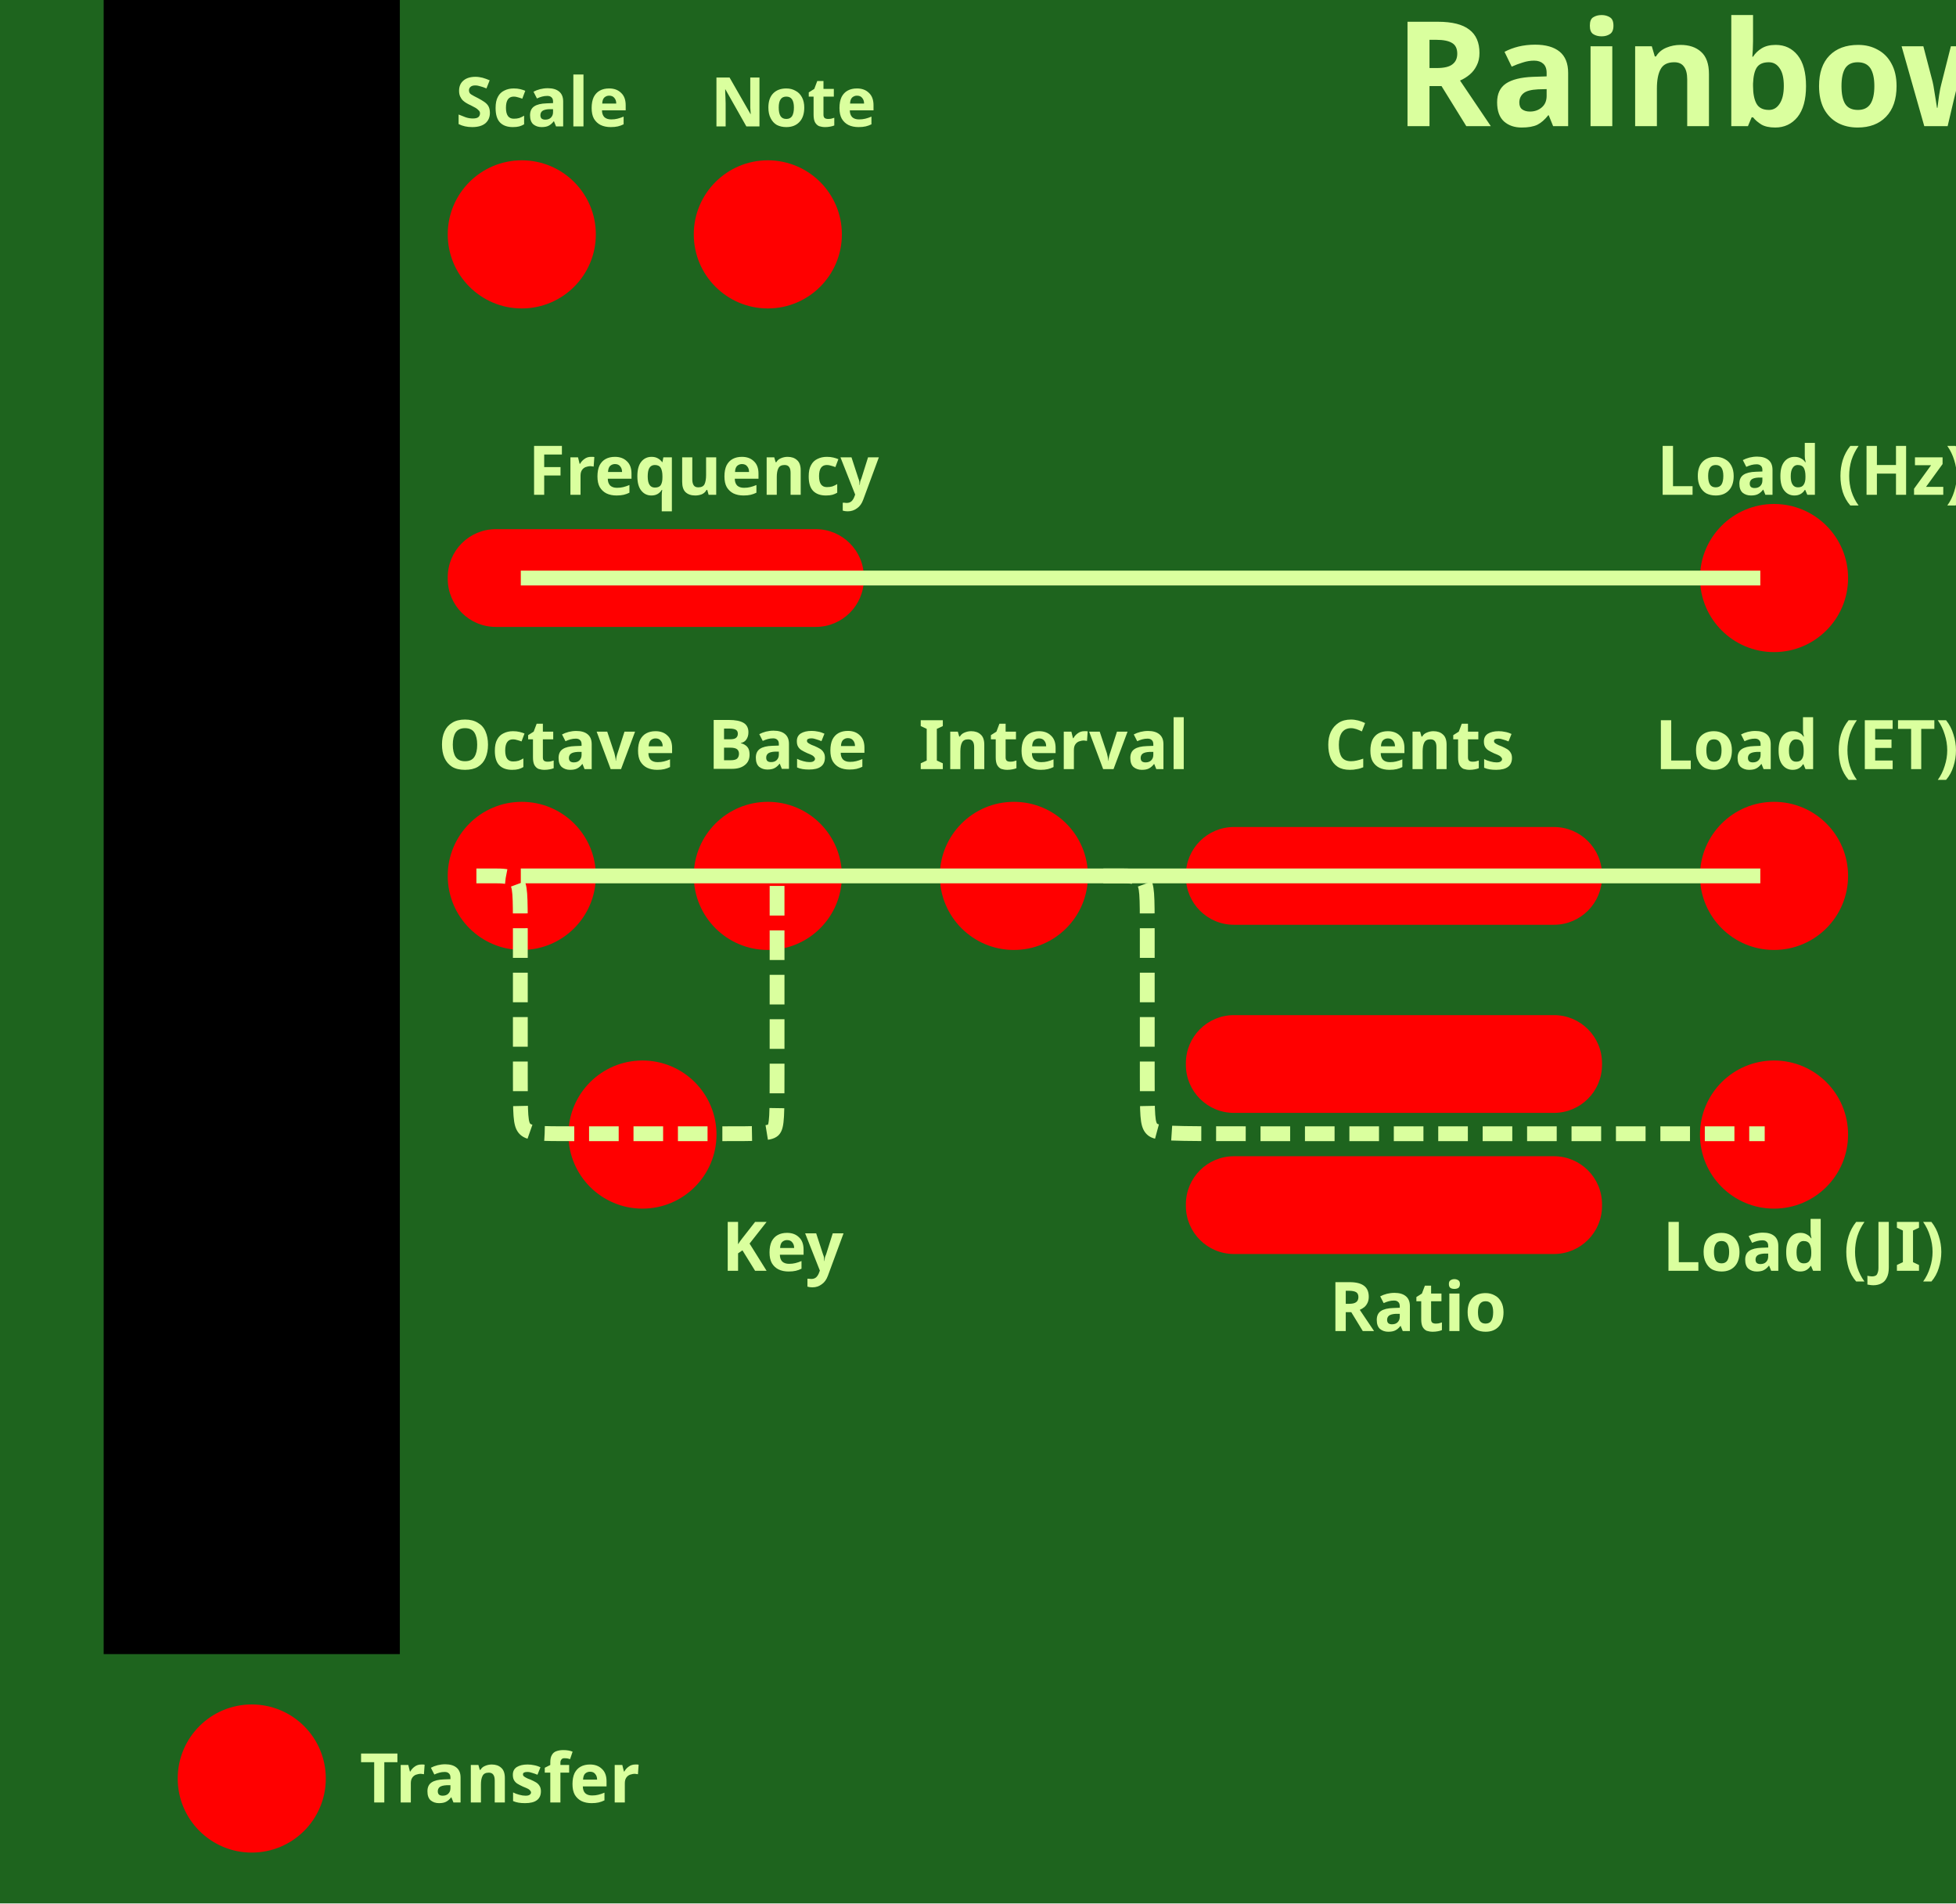
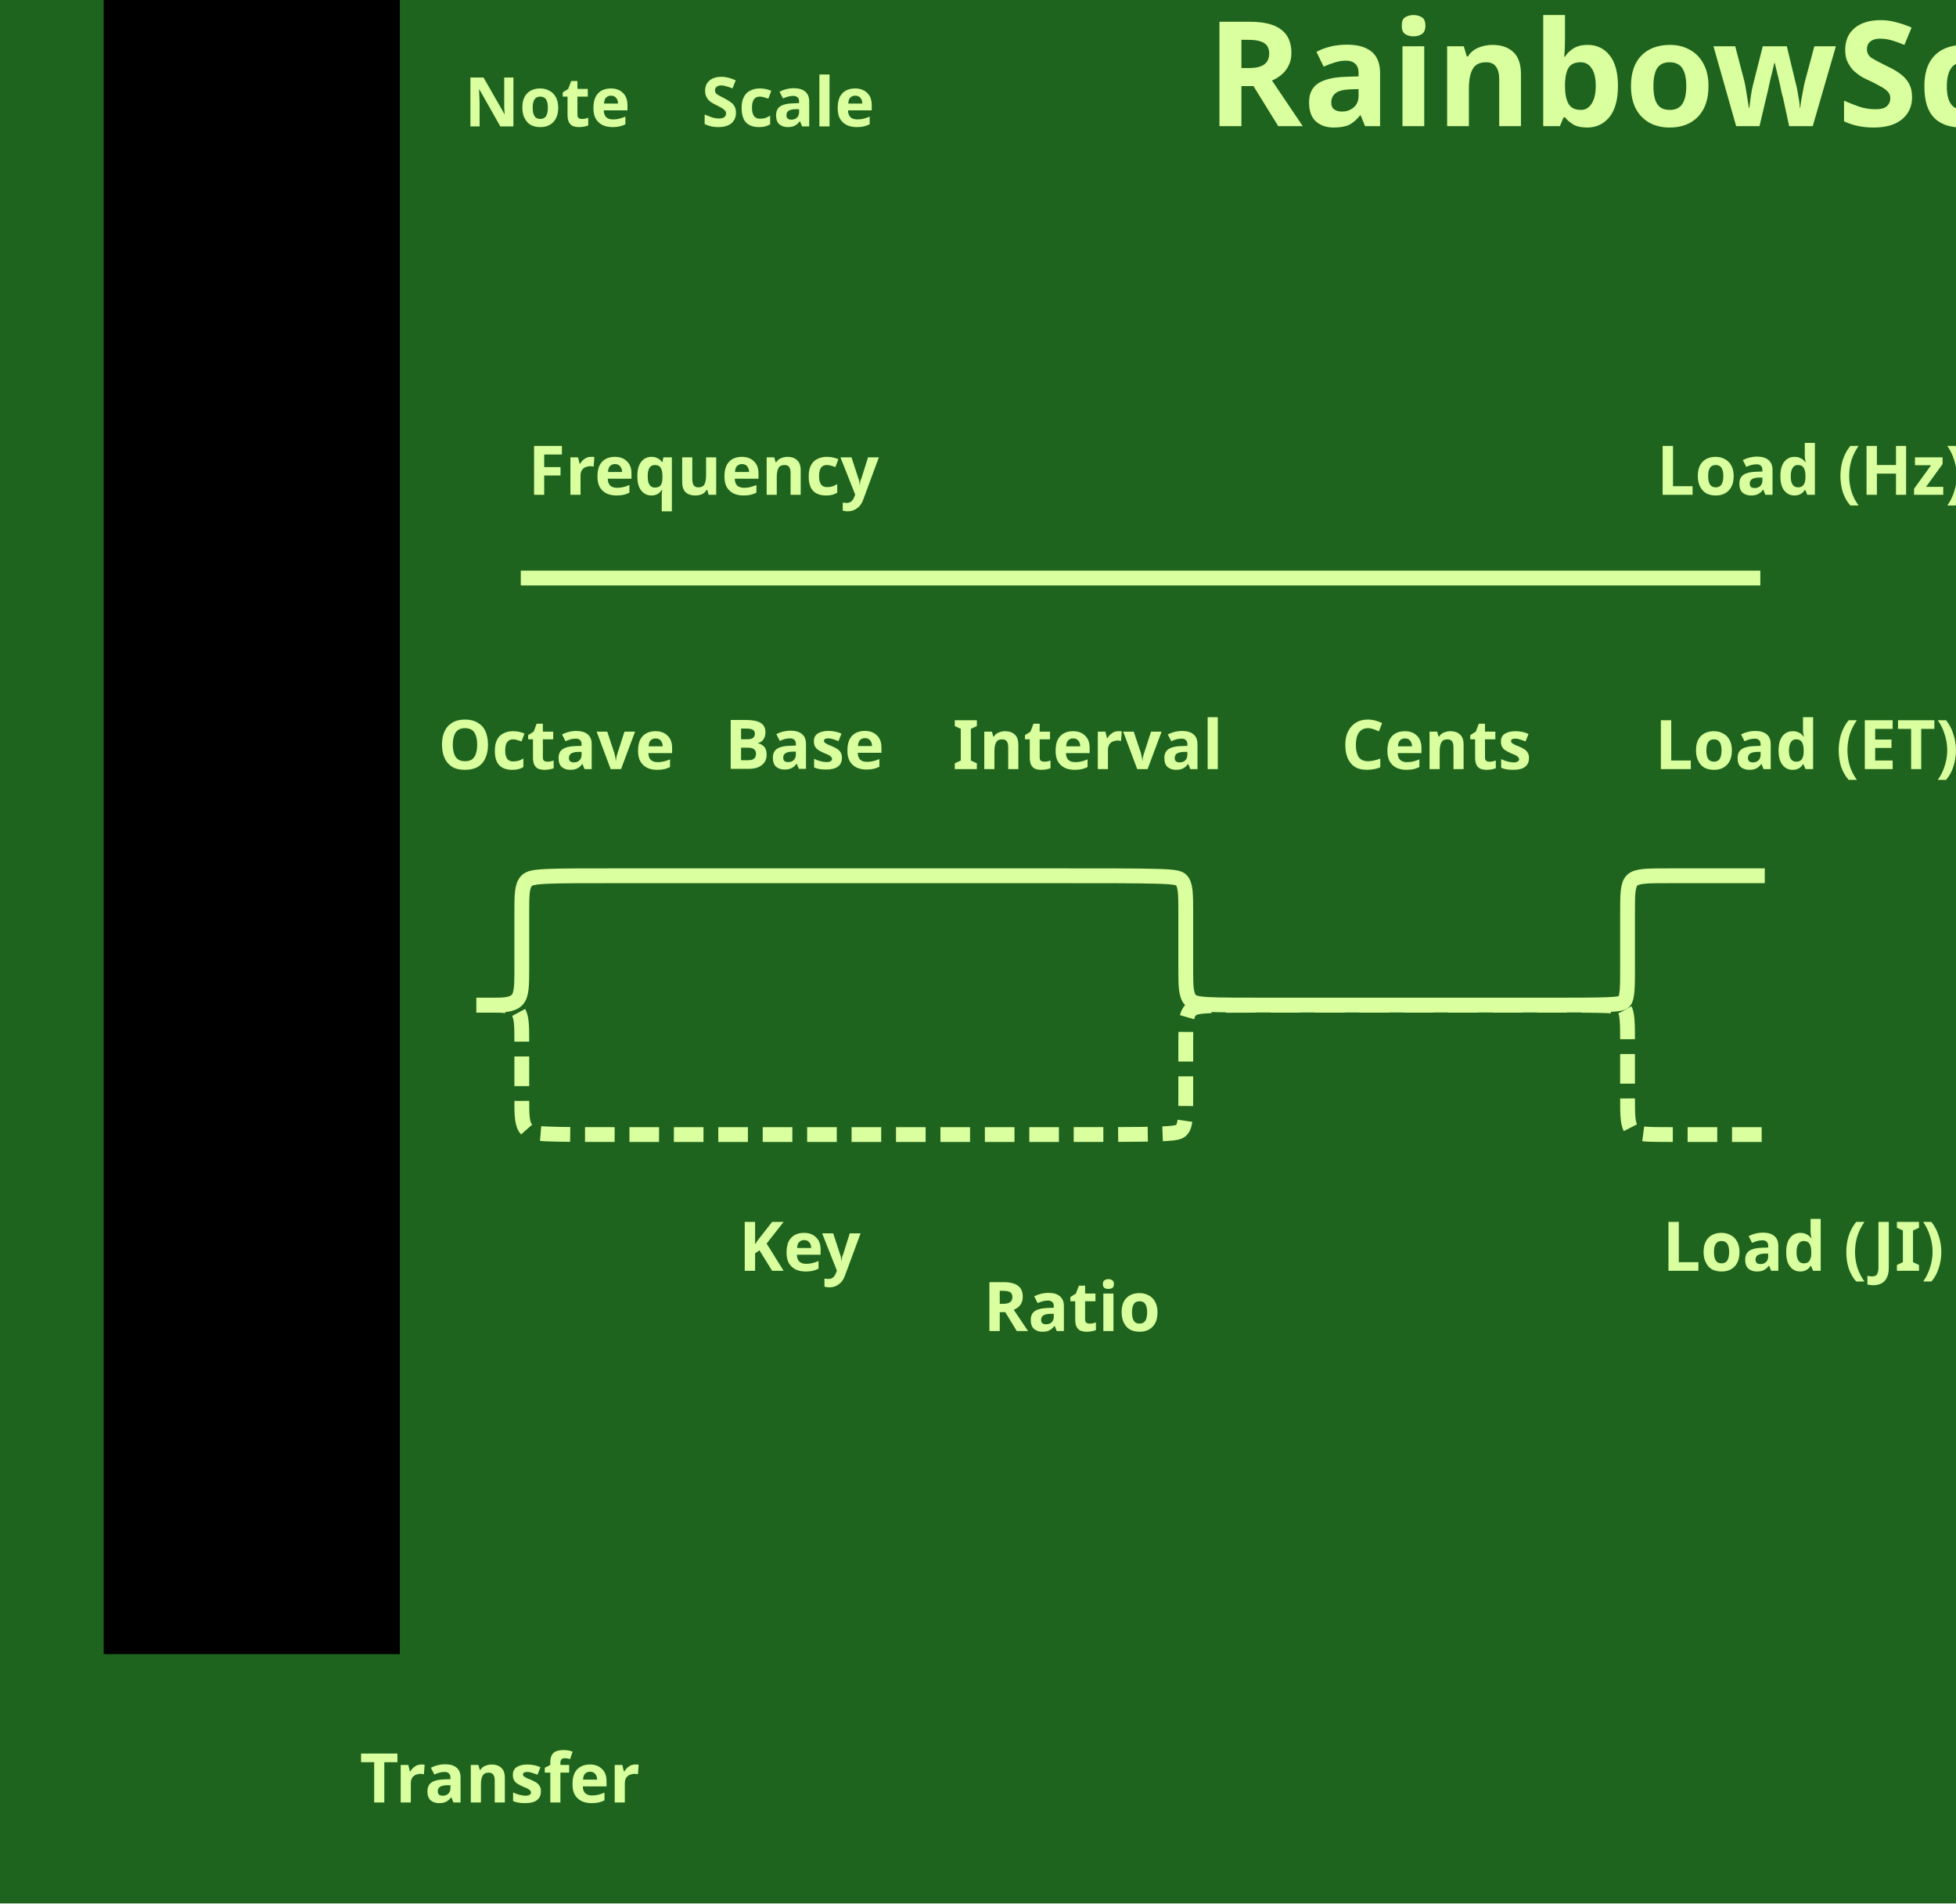
<svg xmlns="http://www.w3.org/2000/svg" xmlns:ns1="http://www.openswatchbook.org/uri/2009/osb" xmlns:xlink="http://www.w3.org/1999/xlink" width="132.08mm" height="128.5mm" viewBox="0 0 132.08 128.5" version="1.1" id="svg4540">
  <defs id="defs4534">
    <marker style="overflow:visible" id="marker3381" refX="0" refY="0" orient="auto">
      <path transform="matrix(-1.1,0,0,-1.1,-1.1,0)" d="M 8.719,4.034 -2.207,0.016 8.719,-4.002 c -1.745,2.372 -1.735,5.617 -6e-7,8.035 z" style="fill:#daff9e;fill-opacity:1;fill-rule:evenodd;stroke:#daff9e;stroke-width:0.625;stroke-linejoin:round;stroke-opacity:1" id="path3379" />
    </marker>
    <marker style="overflow:visible" id="marker2321" refX="0" refY="0" orient="auto">
      <path transform="matrix(-1.1,0,0,-1.1,-1.1,0)" d="M 8.719,4.034 -2.207,0.016 8.719,-4.002 c -1.745,2.372 -1.735,5.617 -6e-7,8.035 z" style="fill:#daff9e;fill-opacity:1;fill-rule:evenodd;stroke:#daff9e;stroke-width:0.625;stroke-linejoin:round;stroke-opacity:1" id="path2319" />
    </marker>
    <marker orient="auto" refY="0" refX="0" id="marker1985" style="overflow:visible">
      <g id="g1983" transform="scale(-1.2)" style="fill:#daff9e;fill-opacity:1;stroke:#daff9e;stroke-opacity:1">
        <path id="path1971" d="M -3.805,-3.959 0.544,0" style="fill:#daff9e;fill-opacity:1;fill-rule:evenodd;stroke:#daff9e;stroke-width:0.8;stroke-linecap:round;stroke-opacity:1" />
        <path id="path1973" d="M -1.287,-3.959 3.062,0" style="fill:#daff9e;fill-opacity:1;fill-rule:evenodd;stroke:#daff9e;stroke-width:0.8;stroke-linecap:round;stroke-opacity:1" />
        <path id="path1975" d="M 1.305,-3.959 5.654,0" style="fill:#daff9e;fill-opacity:1;fill-rule:evenodd;stroke:#daff9e;stroke-width:0.8;stroke-linecap:round;stroke-opacity:1" />
        <path id="path1977" d="M -3.805,4.178 0.544,0.22" style="fill:#daff9e;fill-opacity:1;fill-rule:evenodd;stroke:#daff9e;stroke-width:0.8;stroke-linecap:round;stroke-opacity:1" />
        <path id="path1979" d="M -1.287,4.178 3.062,0.22" style="fill:#daff9e;fill-opacity:1;fill-rule:evenodd;stroke:#daff9e;stroke-width:0.8;stroke-linecap:round;stroke-opacity:1" />
        <path id="path1981" d="M 1.305,4.178 5.654,0.22" style="fill:#daff9e;fill-opacity:1;fill-rule:evenodd;stroke:#daff9e;stroke-width:0.8;stroke-linecap:round;stroke-opacity:1" />
      </g>
    </marker>
    <marker orient="auto" refY="0" refX="0" id="Arrow1Lstart" style="overflow:visible">
      <path id="path1379" d="M 0,0 5,-5 -12.5,0 5,5 Z" style="fill:#daff9e;fill-opacity:1;fill-rule:evenodd;stroke:#daff9e;stroke-width:1pt;stroke-opacity:1" transform="matrix(0.8,0,0,0.8,10,0)" />
    </marker>
    <marker orient="auto" refY="0" refX="0" id="marker1711" style="overflow:visible">
      <g id="g1709" transform="scale(-1.2)" style="fill:#daff9e;fill-opacity:1;stroke:#daff9e;stroke-opacity:1">
        <path id="path1697" d="M -3.805,-3.959 0.544,0" style="fill:#daff9e;fill-opacity:1;fill-rule:evenodd;stroke:#daff9e;stroke-width:0.8;stroke-linecap:round;stroke-opacity:1" />
        <path id="path1699" d="M -1.287,-3.959 3.062,0" style="fill:#daff9e;fill-opacity:1;fill-rule:evenodd;stroke:#daff9e;stroke-width:0.8;stroke-linecap:round;stroke-opacity:1" />
        <path id="path1701" d="M 1.305,-3.959 5.654,0" style="fill:#daff9e;fill-opacity:1;fill-rule:evenodd;stroke:#daff9e;stroke-width:0.8;stroke-linecap:round;stroke-opacity:1" />
        <path id="path1703" d="M -3.805,4.178 0.544,0.22" style="fill:#daff9e;fill-opacity:1;fill-rule:evenodd;stroke:#daff9e;stroke-width:0.8;stroke-linecap:round;stroke-opacity:1" />
        <path id="path1705" d="M -1.287,4.178 3.062,0.22" style="fill:#daff9e;fill-opacity:1;fill-rule:evenodd;stroke:#daff9e;stroke-width:0.8;stroke-linecap:round;stroke-opacity:1" />
        <path id="path1707" d="M 1.305,4.178 5.654,0.22" style="fill:#daff9e;fill-opacity:1;fill-rule:evenodd;stroke:#daff9e;stroke-width:0.8;stroke-linecap:round;stroke-opacity:1" />
      </g>
    </marker>
    <marker orient="auto" refY="0" refX="0" id="Tail" style="overflow:visible">
      <g id="g1427" transform="scale(-1.2)" style="fill:#daff9e;fill-opacity:1;stroke:#daff9e;stroke-opacity:1">
        <path id="path1415" d="M -3.805,-3.959 0.544,0" style="fill:#daff9e;fill-opacity:1;fill-rule:evenodd;stroke:#daff9e;stroke-width:0.8;stroke-linecap:round;stroke-opacity:1" />
        <path id="path1417" d="M -1.287,-3.959 3.062,0" style="fill:#daff9e;fill-opacity:1;fill-rule:evenodd;stroke:#daff9e;stroke-width:0.8;stroke-linecap:round;stroke-opacity:1" />
        <path id="path1419" d="M 1.305,-3.959 5.654,0" style="fill:#daff9e;fill-opacity:1;fill-rule:evenodd;stroke:#daff9e;stroke-width:0.8;stroke-linecap:round;stroke-opacity:1" />
        <path id="path1421" d="M -3.805,4.178 0.544,0.22" style="fill:#daff9e;fill-opacity:1;fill-rule:evenodd;stroke:#daff9e;stroke-width:0.8;stroke-linecap:round;stroke-opacity:1" />
        <path id="path1423" d="M -1.287,4.178 3.062,0.22" style="fill:#daff9e;fill-opacity:1;fill-rule:evenodd;stroke:#daff9e;stroke-width:0.8;stroke-linecap:round;stroke-opacity:1" />
        <path id="path1425" d="M 1.305,4.178 5.654,0.22" style="fill:#daff9e;fill-opacity:1;fill-rule:evenodd;stroke:#daff9e;stroke-width:0.8;stroke-linecap:round;stroke-opacity:1" />
      </g>
    </marker>
    <linearGradient id="linearGradient6764" ns1:paint="solid">
      <stop style="stop-color:#000000;stop-opacity:1;" offset="0" id="stop6762" />
    </linearGradient>
    <linearGradient xlink:href="#Dark" id="linearGradient1230" x1="-0.012" y1="264.387" x2="734.988" y2="264.387" gradientUnits="userSpaceOnUse" gradientTransform="matrix(0.2645833,0,0,0.2645833,0.00311001,-19.6815)" />
    <linearGradient id="Dark" ns1:paint="solid">
      <stop style="stop-color:#1e641e;stop-opacity:1;" offset="0" id="stop1226" />
    </linearGradient>
    <linearGradient id="linearGradient3050" ns1:paint="solid">
      <stop style="stop-color:#daff9e;stop-opacity:1;" offset="0" id="stop3048" />
    </linearGradient>
    <linearGradient xlink:href="#linearGradient3050" id="linearGradient2337" gradientUnits="userSpaceOnUse" gradientTransform="matrix(0.2645833,0,0,0.2645833,0.00325402,169.047)" x1="58.839" y1="374.624" x2="87.734" y2="374.624" />
  </defs>
  <g id="layer2" style="display:inline">
    <path style="display:inline;opacity:1;fill:url(#linearGradient1230);fill-opacity:1;stroke-width:4.289" d="M 0,-1e-5 H 132.08 V 128.5 H 0 Z" id="rect7953" />
  </g>
-   <g id="layer3" style="display:inline">
-     <rect rx="3.196" style="display:inline;opacity:1;fill:#ff0000;fill-opacity:1;stroke:#ff0000;stroke-width:0.1;stroke-linecap:square;stroke-miterlimit:4;stroke-dasharray:none;stroke-opacity:1" id="rect2516" width="28" height="6.5" x="30.284" y="35.774" ry="3.196" />
+   <g id="layer3" style="display:none">
+     <rect rx="3.196" style="display:inline;opacity:1;fill:#ff0000;fill-opacity:1;stroke:#ff0000;stroke-width:0.1;stroke-linecap:square;stroke-miterlimit:4;stroke-dasharray:none;stroke-opacity:1" id="rect2516" width="23.4" height="6.5" x="30.284" y="35.774" ry="3.196" />
    <circle style="display:inline;opacity:1;fill:#ff0000;fill-opacity:1;stroke:#ff0000;stroke-width:0;stroke-linecap:square;stroke-miterlimit:4;stroke-dasharray:none;stroke-opacity:1" id="circle16135" cx="17" cy="120.069" r="5" />
    <circle r="5" cy="59.132" cx="119.792" id="circle5193" style="display:inline;opacity:1;fill:#ff0000;fill-opacity:1;stroke:#ff0000;stroke-width:0;stroke-linecap:square;stroke-miterlimit:4;stroke-dasharray:none;stroke-opacity:1" />
    <circle r="5" cy="39.024" cx="119.792" id="circle5207" style="display:inline;opacity:1;fill:#ff0000;fill-opacity:1;stroke:#ff0000;stroke-width:0;stroke-linecap:square;stroke-miterlimit:4;stroke-dasharray:none;stroke-opacity:1" />
    <circle style="display:inline;opacity:1;fill:#ff0000;fill-opacity:1;stroke:#ff0000;stroke-width:0;stroke-linecap:square;stroke-miterlimit:4;stroke-dasharray:none;stroke-opacity:1" id="circle5205" cx="119.792" cy="76.595" r="5" />
-     <rect ry="3.196" y="55.882" x="80.127" height="6.5" width="28" id="rect5203" style="display:inline;opacity:1;fill:#ff0000;fill-opacity:1;stroke:#ff0000;stroke-width:0.1;stroke-linecap:square;stroke-miterlimit:4;stroke-dasharray:none;stroke-opacity:1" rx="3.196" />
-     <circle r="5" cy="59.132" cx="68.463" id="circle5197" style="display:inline;opacity:1;fill:#ff0000;fill-opacity:1;stroke:#ff0000;stroke-width:0;stroke-linecap:square;stroke-miterlimit:4;stroke-dasharray:none;stroke-opacity:1" />
-     <circle r="5" cy="76.595" cx="43.382" id="circle5407" style="display:inline;opacity:1;fill:#ff0000;fill-opacity:1;stroke:#ff0000;stroke-width:0;stroke-linecap:square;stroke-miterlimit:4;stroke-dasharray:none;stroke-opacity:1" />
-     <circle style="display:inline;opacity:1;fill:#ff0000;fill-opacity:1;stroke:#ff0000;stroke-width:0;stroke-linecap:square;stroke-miterlimit:4;stroke-dasharray:none;stroke-opacity:1" id="circle5195" cx="35.234" cy="59.132" r="5" />
+     <rect ry="3.196" y="64.614" x="83.577" height="6.5" width="23.4" id="rect5203" style="display:inline;opacity:1;fill:#ff0000;fill-opacity:1;stroke:#ff0000;stroke-width:0.1;stroke-linecap:square;stroke-miterlimit:4;stroke-dasharray:none;stroke-opacity:1" rx="3.196" />
+     <circle r="5" cy="59.132" cx="70.763" id="circle5197" style="display:inline;opacity:1;fill:#ff0000;fill-opacity:1;stroke:#ff0000;stroke-width:0;stroke-linecap:square;stroke-miterlimit:4;stroke-dasharray:none;stroke-opacity:1" />
+     <circle r="5" cy="76.595" cx="52.998" id="circle5407" style="display:inline;opacity:1;fill:#ff0000;fill-opacity:1;stroke:#ff0000;stroke-width:0;stroke-linecap:square;stroke-miterlimit:4;stroke-dasharray:none;stroke-opacity:1" />
+     <circle style="display:inline;opacity:1;fill:#ff0000;fill-opacity:1;stroke:#ff0000;stroke-width:0;stroke-linecap:square;stroke-miterlimit:4;stroke-dasharray:none;stroke-opacity:1" id="circle5195" cx="35.234" cy="67.864" r="5" />
    <circle r="5" cy="15.823" cx="35.234" id="circle5409" style="display:inline;opacity:1;fill:#ff0000;fill-opacity:1;stroke:#ff0000;stroke-width:0;stroke-linecap:square;stroke-miterlimit:4;stroke-dasharray:none;stroke-opacity:1" />
    <circle style="display:inline;opacity:1;fill:#ff0000;fill-opacity:1;stroke:#ff0000;stroke-width:0;stroke-linecap:square;stroke-miterlimit:4;stroke-dasharray:none;stroke-opacity:1" id="circle5411" cx="51.848" cy="15.823" r="5" />
-     <rect rx="3.196" style="display:inline;opacity:1;fill:#ff0000;fill-opacity:1;stroke:#ff0000;stroke-width:0.1;stroke-linecap:square;stroke-miterlimit:4;stroke-dasharray:none;stroke-opacity:1" id="rect7285" width="28" height="6.5" x="80.127" y="68.582" ry="3.196" />
-     <rect ry="3.196" y="78.108" x="80.127" height="6.5" width="28" id="rect7287" style="display:inline;opacity:1;fill:#ff0000;fill-opacity:1;stroke:#ff0000;stroke-width:0.1;stroke-linecap:square;stroke-miterlimit:4;stroke-dasharray:none;stroke-opacity:1" rx="3.196" />
-     <circle style="display:inline;opacity:1;fill:#ff0000;fill-opacity:1;stroke:#ff0000;stroke-width:0;stroke-linecap:square;stroke-miterlimit:4;stroke-dasharray:none;stroke-opacity:1" id="circle8212" cx="51.848" cy="59.132" r="5" />
+     <rect rx="3.196" style="display:inline;opacity:1;fill:#ff0000;fill-opacity:1;stroke:#ff0000;stroke-width:0.1;stroke-linecap:square;stroke-miterlimit:4;stroke-dasharray:none;stroke-opacity:1" id="rect7285" width="12.4" height="6.5" x="64.563" y="68.582" ry="3.196" />
+     <rect ry="3.196" y="78.108" x="64.563" height="6.5" width="12.4" id="rect7287" style="display:inline;opacity:1;fill:#ff0000;fill-opacity:1;stroke:#ff0000;stroke-width:0.1;stroke-linecap:square;stroke-miterlimit:4;stroke-dasharray:none;stroke-opacity:1" rx="3.196" />
+     <circle style="display:inline;opacity:1;fill:#ff0000;fill-opacity:1;stroke:#ff0000;stroke-width:0;stroke-linecap:square;stroke-miterlimit:4;stroke-dasharray:none;stroke-opacity:1" id="circle8212" cx="52.998" cy="59.132" r="5" />
  </g>
  <g id="layer1" transform="translate(0,-168.5)" style="display:inline">
    <text xml:space="preserve" style="font-style:normal;font-variant:normal;font-weight:900;font-stretch:condensed;font-size:4.233px;line-height:1.25;font-family:'DIN Pro';-inkscape-font-specification:'DIN Pro, Heavy Condensed';font-variant-ligatures:normal;font-variant-caps:normal;font-variant-numeric:normal;font-feature-settings:normal;text-align:start;letter-spacing:0px;word-spacing:0px;writing-mode:lr-tb;text-anchor:start;display:inline;fill:#daff9e;fill-opacity:1;stroke:none;stroke-width:0.265" x="70.763" y="262.857" id="text7593">
      <tspan id="tspan7591" x="70.763" y="266.788" style="stroke-width:0.265" />
    </text>
-     <text id="text7961" y="177.017" x="94.152" style="font-style:normal;font-variant:normal;font-weight:bold;font-stretch:condensed;font-size:9.878px;line-height:1.25;font-family:'Barlow Condensed';-inkscape-font-specification:'Barlow Condensed, Bold Condensed';font-variant-ligatures:normal;font-variant-caps:normal;font-variant-numeric:normal;font-feature-settings:normal;text-align:start;letter-spacing:0px;word-spacing:0px;writing-mode:lr-tb;text-anchor:start;display:inline;fill:#daff9e;fill-opacity:1;stroke:none;stroke-width:0.265" xml:space="preserve">
-       <tspan style="font-style:normal;font-variant:normal;font-weight:bold;font-stretch:condensed;font-size:9.878px;font-family:'Barlow Condensed';-inkscape-font-specification:'Barlow Condensed, Bold Condensed';font-variant-ligatures:normal;font-variant-caps:normal;font-variant-numeric:normal;font-feature-settings:normal;text-align:start;writing-mode:lr-tb;text-anchor:start;fill:#daff9e;fill-opacity:1;stroke-width:0.265" y="177.017" x="94.152" id="tspan7959">RainbowIO</tspan>
+     <text id="text7961" y="177.017" x="81.452" style="font-style:normal;font-variant:normal;font-weight:bold;font-stretch:condensed;font-size:9.878px;line-height:1.25;font-family:'Barlow Condensed';-inkscape-font-specification:'Barlow Condensed, Bold Condensed';font-variant-ligatures:normal;font-variant-caps:normal;font-variant-numeric:normal;font-feature-settings:normal;text-align:start;letter-spacing:0px;word-spacing:0px;writing-mode:lr-tb;text-anchor:start;display:inline;fill:#daff9e;fill-opacity:1;stroke:none;stroke-width:0.265" xml:space="preserve">
+       <tspan style="font-style:normal;font-variant:normal;font-weight:bold;font-stretch:condensed;font-size:9.878px;font-family:'Barlow Condensed';-inkscape-font-specification:'Barlow Condensed, Bold Condensed';font-variant-ligatures:normal;font-variant-caps:normal;font-variant-numeric:normal;font-feature-settings:normal;text-align:start;writing-mode:lr-tb;text-anchor:start;fill:#daff9e;fill-opacity:1;stroke-width:0.265" y="177.017" x="81.452" id="tspan7959">RainbowScale</tspan>
    </text>
    <rect style="display:inline;opacity:1;fill:#000000;fill-opacity:1;stroke:none;stroke-width:0.3;stroke-linecap:round;stroke-linejoin:round;stroke-miterlimit:4;stroke-dasharray:none;stroke-opacity:1" id="rect3513" width="20" height="111.67" x="7" y="168.5" rx="0" ry="0" />
    <path id="path5349" d="M 35.167,207.524 H 118.866" style="display:inline;fill:none;stroke:#daff9e;stroke-width:1;stroke-linecap:butt;stroke-linejoin:miter;stroke-miterlimit:4;stroke-dasharray:none;stroke-opacity:1" />
-     <path style="display:inline;fill:none;stroke:#daff9e;stroke-width:1;stroke-linecap:butt;stroke-linejoin:miter;stroke-miterlimit:4;stroke-dasharray:none;stroke-opacity:1" d="M 35.167,227.633 H 118.866" id="path5325" />
-     <path style="display:inline;fill:none;stroke:#daff9e;stroke-width:1;stroke-linecap:butt;stroke-linejoin:miter;stroke-miterlimit:4;stroke-dasharray:2, 1;stroke-dashoffset:0;stroke-opacity:1" d="m 35.344,45.911 c 0.353,0 0.706,0 1.2,0 0.494,0 1.131,0 1.449,0.311 0.318,0.311 0.318,0.932 0.318,3.516 0,2.584 0,7.126 0,9.716 0,2.59 0,3.226 0.318,3.545 0.318,0.318 1.082,0.318 3.133,0.318 2.052,-6.2e-5 8.341,-1.09e-4 10.398,-1.27e-4 2.057,-1.8e-5 2.967,-3.5e-5 3.227,-0.247 0.26,-0.247 0.26,-0.989 0.26,-3.878 0,-2.889 -3.3e-5,-8.047 -6.6e-5,-13.206" id="path5341" transform="translate(-3.175,181.7213)" />
    <text xml:space="preserve" style="font-style:normal;font-variant:normal;font-weight:bold;font-stretch:condensed;font-size:4.586px;line-height:1.25;font-family:'Barlow Condensed';-inkscape-font-specification:'Barlow Condensed, Bold Condensed';font-variant-ligatures:normal;font-variant-caps:normal;font-variant-numeric:normal;font-feature-settings:normal;text-align:start;letter-spacing:0px;word-spacing:0px;writing-mode:lr-tb;text-anchor:start;display:inline;fill:#daff9e;fill-opacity:1;stroke:none;stroke-width:0.263" x="35.866" y="200.734" id="text2246" transform="scale(0.994209,1.005825)">
      <tspan id="tspan2244" x="35.866" y="200.734" style="font-style:normal;font-variant:normal;font-weight:bold;font-stretch:condensed;font-size:4.586px;font-family:'Barlow Condensed';-inkscape-font-specification:'Barlow Condensed, Bold Condensed';font-variant-ligatures:normal;font-variant-caps:normal;font-variant-numeric:normal;font-feature-settings:normal;text-align:start;writing-mode:lr-tb;text-anchor:start;fill:#daff9e;fill-opacity:1;stroke-width:0.263">Frequency</tspan>
    </text>
    <text transform="scale(0.994209,1.005825)" id="text5377" y="200.734" x="112.521" style="font-style:normal;font-variant:normal;font-weight:bold;font-stretch:condensed;font-size:4.586px;line-height:1.25;font-family:'Barlow Condensed';-inkscape-font-specification:'Barlow Condensed, Bold Condensed';font-variant-ligatures:normal;font-variant-caps:normal;font-variant-numeric:normal;font-feature-settings:normal;text-align:start;letter-spacing:0px;word-spacing:0px;writing-mode:lr-tb;text-anchor:start;display:inline;fill:#daff9e;fill-opacity:1;stroke:none;stroke-width:0.263" xml:space="preserve">
      <tspan style="font-style:normal;font-variant:normal;font-weight:bold;font-stretch:condensed;font-size:4.586px;font-family:'Barlow Condensed';-inkscape-font-specification:'Barlow Condensed, Bold Condensed';font-variant-ligatures:normal;font-variant-caps:normal;font-variant-numeric:normal;font-feature-settings:normal;text-align:start;writing-mode:lr-tb;text-anchor:start;fill:#daff9e;fill-opacity:1;stroke-width:0.263" y="200.734" x="112.521" id="tspan5375">Load (Hz)</tspan>
    </text>
    <text transform="scale(0.994209,1.005825)" id="text5381" y="207.047" x="30.705" style="font-style:normal;font-variant:normal;font-weight:bold;font-stretch:condensed;font-size:4.586px;line-height:1.25;font-family:'Barlow Condensed';-inkscape-font-specification:'Barlow Condensed, Bold Condensed';font-variant-ligatures:normal;font-variant-caps:normal;font-variant-numeric:normal;font-feature-settings:normal;text-align:start;letter-spacing:0px;word-spacing:0px;writing-mode:lr-tb;text-anchor:start;display:inline;fill:#daff9e;fill-opacity:1;stroke:none;stroke-width:0.263" xml:space="preserve">
      <tspan style="font-style:normal;font-variant:normal;font-weight:bold;font-stretch:condensed;font-size:4.586px;font-family:'Barlow Condensed';-inkscape-font-specification:'Barlow Condensed, Bold Condensed';font-variant-ligatures:normal;font-variant-caps:normal;font-variant-numeric:normal;font-feature-settings:normal;text-align:start;writing-mode:lr-tb;text-anchor:start;fill:#daff9e;fill-opacity:1;stroke-width:0.263" y="211.442" x="30.705" id="tspan5379" />
    </text>
    <text transform="scale(0.994209,1.005825)" id="text5385" y="219.148" x="29.752" style="font-style:normal;font-variant:normal;font-weight:bold;font-stretch:condensed;font-size:4.586px;line-height:1.25;font-family:'Barlow Condensed';-inkscape-font-specification:'Barlow Condensed, Bold Condensed';font-variant-ligatures:normal;font-variant-caps:normal;font-variant-numeric:normal;font-feature-settings:normal;text-align:start;letter-spacing:0px;word-spacing:0px;writing-mode:lr-tb;text-anchor:start;display:inline;fill:#daff9e;fill-opacity:1;stroke:none;stroke-width:0.263" xml:space="preserve">
      <tspan style="font-style:normal;font-variant:normal;font-weight:bold;font-stretch:condensed;font-size:4.586px;font-family:'Barlow Condensed';-inkscape-font-specification:'Barlow Condensed, Bold Condensed';font-variant-ligatures:normal;font-variant-caps:normal;font-variant-numeric:normal;font-feature-settings:normal;text-align:start;writing-mode:lr-tb;text-anchor:start;fill:#daff9e;fill-opacity:1;stroke-width:0.263" y="219.148" x="29.752" id="tspan5383">Octave</tspan>
    </text>
-     <text xml:space="preserve" style="font-style:normal;font-variant:normal;font-weight:bold;font-stretch:condensed;font-size:4.586px;line-height:1.25;font-family:'Barlow Condensed';-inkscape-font-specification:'Barlow Condensed, Bold Condensed';font-variant-ligatures:normal;font-variant-caps:normal;font-variant-numeric:normal;font-feature-settings:normal;text-align:start;letter-spacing:0px;word-spacing:0px;writing-mode:lr-tb;text-anchor:start;display:inline;fill:#daff9e;fill-opacity:1;stroke:none;stroke-width:0.263" x="49.019" y="252.819" id="text5389" transform="scale(0.994209,1.005825)">
-       <tspan id="tspan5387" x="49.019" y="252.819" style="font-style:normal;font-variant:normal;font-weight:bold;font-stretch:condensed;font-size:4.586px;font-family:'Barlow Condensed';-inkscape-font-specification:'Barlow Condensed, Bold Condensed';font-variant-ligatures:normal;font-variant-caps:normal;font-variant-numeric:normal;font-feature-settings:normal;text-align:start;writing-mode:lr-tb;text-anchor:start;fill:#daff9e;fill-opacity:1;stroke-width:0.263">Key</tspan>
+     <text xml:space="preserve" style="font-style:normal;font-variant:normal;font-weight:bold;font-stretch:condensed;font-size:4.586px;line-height:1.25;font-family:'Barlow Condensed';-inkscape-font-specification:'Barlow Condensed, Bold Condensed';font-variant-ligatures:normal;font-variant-caps:normal;font-variant-numeric:normal;font-feature-settings:normal;text-align:start;letter-spacing:0px;word-spacing:0px;writing-mode:lr-tb;text-anchor:start;display:inline;fill:#daff9e;fill-opacity:1;stroke:none;stroke-width:0.263" x="50.176" y="252.819" id="text5389" transform="scale(0.994209,1.005825)">
+       <tspan id="tspan5387" x="50.176" y="252.819" style="font-style:normal;font-variant:normal;font-weight:bold;font-stretch:condensed;font-size:4.586px;font-family:'Barlow Condensed';-inkscape-font-specification:'Barlow Condensed, Bold Condensed';font-variant-ligatures:normal;font-variant-caps:normal;font-variant-numeric:normal;font-feature-settings:normal;text-align:start;writing-mode:lr-tb;text-anchor:start;fill:#daff9e;fill-opacity:1;stroke-width:0.263">Key</tspan>
    </text>
-     <text xml:space="preserve" style="font-style:normal;font-variant:normal;font-weight:bold;font-stretch:condensed;font-size:4.586px;line-height:1.25;font-family:'Barlow Condensed';-inkscape-font-specification:'Barlow Condensed, Bold Condensed';font-variant-ligatures:normal;font-variant-caps:normal;font-variant-numeric:normal;font-feature-settings:normal;text-align:start;letter-spacing:0px;word-spacing:0px;writing-mode:lr-tb;text-anchor:start;display:inline;fill:#daff9e;fill-opacity:1;stroke:none;stroke-width:0.263" x="62.394" y="219.148" id="text5393" transform="scale(0.994209,1.005825)">
-       <tspan id="tspan5391" x="62.394" y="219.148" style="font-style:normal;font-variant:normal;font-weight:bold;font-stretch:condensed;font-size:4.586px;font-family:'Barlow Condensed';-inkscape-font-specification:'Barlow Condensed, Bold Condensed';font-variant-ligatures:normal;font-variant-caps:normal;font-variant-numeric:normal;font-feature-settings:normal;text-align:start;writing-mode:lr-tb;text-anchor:start;fill:#daff9e;fill-opacity:1;stroke-width:0.263">Interval</tspan>
+     <text xml:space="preserve" style="font-style:normal;font-variant:normal;font-weight:bold;font-stretch:condensed;font-size:4.586px;line-height:1.25;font-family:'Barlow Condensed';-inkscape-font-specification:'Barlow Condensed, Bold Condensed';font-variant-ligatures:normal;font-variant-caps:normal;font-variant-numeric:normal;font-feature-settings:normal;text-align:start;letter-spacing:0px;word-spacing:0px;writing-mode:lr-tb;text-anchor:start;display:inline;fill:#daff9e;fill-opacity:1;stroke:none;stroke-width:0.263" x="64.707" y="219.148" id="text5393" transform="scale(0.994209,1.005825)">
+       <tspan id="tspan5391" x="64.707" y="219.148" style="font-style:normal;font-variant:normal;font-weight:bold;font-stretch:condensed;font-size:4.586px;font-family:'Barlow Condensed';-inkscape-font-specification:'Barlow Condensed, Bold Condensed';font-variant-ligatures:normal;font-variant-caps:normal;font-variant-numeric:normal;font-feature-settings:normal;text-align:start;writing-mode:lr-tb;text-anchor:start;fill:#daff9e;fill-opacity:1;stroke-width:0.263">Interval</tspan>
    </text>
-     <text transform="scale(0.994209,1.005825)" id="text5397" y="219.148" x="89.948" style="font-style:normal;font-variant:normal;font-weight:bold;font-stretch:condensed;font-size:4.586px;line-height:1.25;font-family:'Barlow Condensed';-inkscape-font-specification:'Barlow Condensed, Bold Condensed';font-variant-ligatures:normal;font-variant-caps:normal;font-variant-numeric:normal;font-feature-settings:normal;text-align:start;letter-spacing:0px;word-spacing:0px;writing-mode:lr-tb;text-anchor:start;display:inline;fill:#daff9e;fill-opacity:1;stroke:none;stroke-width:0.263" xml:space="preserve">
-       <tspan style="font-style:normal;font-variant:normal;font-weight:bold;font-stretch:condensed;font-size:4.586px;font-family:'Barlow Condensed';-inkscape-font-specification:'Barlow Condensed, Bold Condensed';font-variant-ligatures:normal;font-variant-caps:normal;font-variant-numeric:normal;font-feature-settings:normal;text-align:start;writing-mode:lr-tb;text-anchor:start;fill:#daff9e;fill-opacity:1;stroke-width:0.263" y="219.148" x="89.948" id="tspan5395">Cents</tspan>
+     <text transform="scale(0.994209,1.005825)" id="text5397" y="219.148" x="91.105" style="font-style:normal;font-variant:normal;font-weight:bold;font-stretch:condensed;font-size:4.586px;line-height:1.25;font-family:'Barlow Condensed';-inkscape-font-specification:'Barlow Condensed, Bold Condensed';font-variant-ligatures:normal;font-variant-caps:normal;font-variant-numeric:normal;font-feature-settings:normal;text-align:start;letter-spacing:0px;word-spacing:0px;writing-mode:lr-tb;text-anchor:start;display:inline;fill:#daff9e;fill-opacity:1;stroke:none;stroke-width:0.263" xml:space="preserve">
+       <tspan style="font-style:normal;font-variant:normal;font-weight:bold;font-stretch:condensed;font-size:4.586px;font-family:'Barlow Condensed';-inkscape-font-specification:'Barlow Condensed, Bold Condensed';font-variant-ligatures:normal;font-variant-caps:normal;font-variant-numeric:normal;font-feature-settings:normal;text-align:start;writing-mode:lr-tb;text-anchor:start;fill:#daff9e;fill-opacity:1;stroke-width:0.263" y="219.148" x="91.105" id="tspan5395">Cents</tspan>
    </text>
    <text xml:space="preserve" style="font-style:normal;font-variant:normal;font-weight:bold;font-stretch:condensed;font-size:4.586px;line-height:1.25;font-family:'Barlow Condensed';-inkscape-font-specification:'Barlow Condensed, Bold Condensed';font-variant-ligatures:normal;font-variant-caps:normal;font-variant-numeric:normal;font-feature-settings:normal;text-align:start;letter-spacing:0px;word-spacing:0px;writing-mode:lr-tb;text-anchor:start;display:inline;fill:#daff9e;fill-opacity:1;stroke:none;stroke-width:0.263" x="112.4" y="219.148" id="text5401" transform="scale(0.994209,1.005825)">
      <tspan id="tspan5399" x="112.4" y="219.148" style="font-style:normal;font-variant:normal;font-weight:bold;font-stretch:condensed;font-size:4.586px;font-family:'Barlow Condensed';-inkscape-font-specification:'Barlow Condensed, Bold Condensed';font-variant-ligatures:normal;font-variant-caps:normal;font-variant-numeric:normal;font-feature-settings:normal;text-align:start;writing-mode:lr-tb;text-anchor:start;fill:#daff9e;fill-opacity:1;stroke-width:0.263">Load (ET)</tspan>
    </text>
    <text transform="scale(0.994209,1.005825)" id="text5405" y="252.819" x="112.915" style="font-style:normal;font-variant:normal;font-weight:bold;font-stretch:condensed;font-size:4.586px;line-height:1.25;font-family:'Barlow Condensed';-inkscape-font-specification:'Barlow Condensed, Bold Condensed';font-variant-ligatures:normal;font-variant-caps:normal;font-variant-numeric:normal;font-feature-settings:normal;text-align:start;letter-spacing:0px;word-spacing:0px;writing-mode:lr-tb;text-anchor:start;display:inline;fill:#daff9e;fill-opacity:1;stroke:none;stroke-width:0.263" xml:space="preserve">
      <tspan style="font-style:normal;font-variant:normal;font-weight:bold;font-stretch:condensed;font-size:4.586px;font-family:'Barlow Condensed';-inkscape-font-specification:'Barlow Condensed, Bold Condensed';font-variant-ligatures:normal;font-variant-caps:normal;font-variant-numeric:normal;font-feature-settings:normal;text-align:start;writing-mode:lr-tb;text-anchor:start;fill:#daff9e;fill-opacity:1;stroke-width:0.263" y="252.819" x="112.915" id="tspan5403">Load (JI)</tspan>
    </text>
    <text xml:space="preserve" style="font-style:normal;font-variant:normal;font-weight:bold;font-stretch:condensed;font-size:4.586px;line-height:1.25;font-family:'Barlow Condensed';-inkscape-font-specification:'Barlow Condensed, Bold Condensed';font-variant-ligatures:normal;font-variant-caps:normal;font-variant-numeric:normal;font-feature-settings:normal;text-align:start;letter-spacing:0px;word-spacing:0px;writing-mode:lr-tb;text-anchor:start;display:inline;fill:#daff9e;fill-opacity:1;stroke:none;stroke-width:0.263" x="24.429" y="288.503" id="text5415" transform="scale(0.994209,1.005825)">
      <tspan id="tspan5413" x="24.429" y="288.503" style="font-style:normal;font-variant:normal;font-weight:bold;font-stretch:condensed;font-size:4.586px;font-family:'Barlow Condensed';-inkscape-font-specification:'Barlow Condensed, Bold Condensed';font-variant-ligatures:normal;font-variant-caps:normal;font-variant-numeric:normal;font-feature-settings:normal;text-align:start;writing-mode:lr-tb;text-anchor:start;fill:#daff9e;fill-opacity:1;stroke-width:0.263">Transfer</tspan>
    </text>
-     <text xml:space="preserve" style="font-style:normal;font-variant:normal;font-weight:bold;font-stretch:condensed;font-size:4.586px;line-height:1.25;font-family:'Barlow Condensed';-inkscape-font-specification:'Barlow Condensed, Bold Condensed';font-variant-ligatures:normal;font-variant-caps:normal;font-variant-numeric:normal;font-feature-settings:normal;text-align:start;letter-spacing:0px;word-spacing:0px;writing-mode:lr-tb;text-anchor:start;display:inline;fill:#daff9e;fill-opacity:1;stroke:none;stroke-width:0.263" x="30.928" y="176.007" id="text5419" transform="scale(0.994209,1.005825)">
-       <tspan id="tspan5417" x="30.928" y="176.007" style="font-style:normal;font-variant:normal;font-weight:bold;font-stretch:condensed;font-size:4.586px;font-family:'Barlow Condensed';-inkscape-font-specification:'Barlow Condensed, Bold Condensed';font-variant-ligatures:normal;font-variant-caps:normal;font-variant-numeric:normal;font-feature-settings:normal;text-align:start;writing-mode:lr-tb;text-anchor:start;fill:#daff9e;fill-opacity:1;stroke-width:0.263">Scale</tspan>
+     <text xml:space="preserve" style="font-style:normal;font-variant:normal;font-weight:bold;font-stretch:condensed;font-size:4.586px;line-height:1.25;font-family:'Barlow Condensed';-inkscape-font-specification:'Barlow Condensed, Bold Condensed';font-variant-ligatures:normal;font-variant-caps:normal;font-variant-numeric:normal;font-feature-settings:normal;text-align:start;letter-spacing:0px;word-spacing:0px;writing-mode:lr-tb;text-anchor:start;display:inline;fill:#daff9e;fill-opacity:1;stroke:none;stroke-width:0.263" x="47.639" y="176.007" id="text5419" transform="scale(0.994209,1.005825)">
+       <tspan id="tspan5417" x="47.639" y="176.007" style="font-style:normal;font-variant:normal;font-weight:bold;font-stretch:condensed;font-size:4.586px;font-family:'Barlow Condensed';-inkscape-font-specification:'Barlow Condensed, Bold Condensed';font-variant-ligatures:normal;font-variant-caps:normal;font-variant-numeric:normal;font-feature-settings:normal;text-align:start;writing-mode:lr-tb;text-anchor:start;fill:#daff9e;fill-opacity:1;stroke-width:0.263">Scale</tspan>
    </text>
-     <text transform="scale(0.994209,1.005825)" id="text5423" y="176.007" x="48.254" style="font-style:normal;font-variant:normal;font-weight:bold;font-stretch:condensed;font-size:4.586px;line-height:1.25;font-family:'Barlow Condensed';-inkscape-font-specification:'Barlow Condensed, Bold Condensed';font-variant-ligatures:normal;font-variant-caps:normal;font-variant-numeric:normal;font-feature-settings:normal;text-align:start;letter-spacing:0px;word-spacing:0px;writing-mode:lr-tb;text-anchor:start;display:inline;fill:#daff9e;fill-opacity:1;stroke:none;stroke-width:0.263" xml:space="preserve">
-       <tspan style="font-style:normal;font-variant:normal;font-weight:bold;font-stretch:condensed;font-size:4.586px;font-family:'Barlow Condensed';-inkscape-font-specification:'Barlow Condensed, Bold Condensed';font-variant-ligatures:normal;font-variant-caps:normal;font-variant-numeric:normal;font-feature-settings:normal;text-align:start;writing-mode:lr-tb;text-anchor:start;fill:#daff9e;fill-opacity:1;stroke-width:0.263" y="176.007" x="48.254" id="tspan5421">Note</tspan>
+     <text transform="scale(0.994209,1.005825)" id="text5423" y="176.007" x="31.543" style="font-style:normal;font-variant:normal;font-weight:bold;font-stretch:condensed;font-size:4.586px;line-height:1.25;font-family:'Barlow Condensed';-inkscape-font-specification:'Barlow Condensed, Bold Condensed';font-variant-ligatures:normal;font-variant-caps:normal;font-variant-numeric:normal;font-feature-settings:normal;text-align:start;letter-spacing:0px;word-spacing:0px;writing-mode:lr-tb;text-anchor:start;display:inline;fill:#daff9e;fill-opacity:1;stroke:none;stroke-width:0.263" xml:space="preserve">
+       <tspan style="font-style:normal;font-variant:normal;font-weight:bold;font-stretch:condensed;font-size:4.586px;font-family:'Barlow Condensed';-inkscape-font-specification:'Barlow Condensed, Bold Condensed';font-variant-ligatures:normal;font-variant-caps:normal;font-variant-numeric:normal;font-feature-settings:normal;text-align:start;writing-mode:lr-tb;text-anchor:start;fill:#daff9e;fill-opacity:1;stroke-width:0.263" y="176.007" x="31.543" id="tspan5421">Note</tspan>
    </text>
-     <text transform="scale(0.994209,1.005825)" id="text7273" y="256.865" x="90.293" style="font-style:normal;font-variant:normal;font-weight:bold;font-stretch:condensed;font-size:4.586px;line-height:1.25;font-family:'Barlow Condensed';-inkscape-font-specification:'Barlow Condensed, Bold Condensed';font-variant-ligatures:normal;font-variant-caps:normal;font-variant-numeric:normal;font-feature-settings:normal;text-align:start;letter-spacing:0px;word-spacing:0px;writing-mode:lr-tb;text-anchor:start;display:inline;fill:#daff9e;fill-opacity:1;stroke:none;stroke-width:0.263" xml:space="preserve">
-       <tspan style="font-style:normal;font-variant:normal;font-weight:bold;font-stretch:condensed;font-size:4.586px;font-family:'Barlow Condensed';-inkscape-font-specification:'Barlow Condensed, Bold Condensed';font-variant-ligatures:normal;font-variant-caps:normal;font-variant-numeric:normal;font-feature-settings:normal;text-align:start;writing-mode:lr-tb;text-anchor:start;fill:#daff9e;fill-opacity:1;stroke-width:0.263" y="256.865" x="90.293" id="tspan7271">Ratio </tspan>
+     <text transform="scale(0.994209,1.005825)" id="text7273" y="256.865" x="66.793" style="font-style:normal;font-variant:normal;font-weight:bold;font-stretch:condensed;font-size:4.586px;line-height:1.25;font-family:'Barlow Condensed';-inkscape-font-specification:'Barlow Condensed, Bold Condensed';font-variant-ligatures:normal;font-variant-caps:normal;font-variant-numeric:normal;font-feature-settings:normal;text-align:start;letter-spacing:0px;word-spacing:0px;writing-mode:lr-tb;text-anchor:start;display:inline;fill:#daff9e;fill-opacity:1;stroke:none;stroke-width:0.263" xml:space="preserve">
+       <tspan style="font-style:normal;font-variant:normal;font-weight:bold;font-stretch:condensed;font-size:4.586px;font-family:'Barlow Condensed';-inkscape-font-specification:'Barlow Condensed, Bold Condensed';font-variant-ligatures:normal;font-variant-caps:normal;font-variant-numeric:normal;font-feature-settings:normal;text-align:start;writing-mode:lr-tb;text-anchor:start;fill:#daff9e;fill-opacity:1;stroke-width:0.263" y="256.865" x="66.793" id="tspan7271">Ratio </tspan>
    </text>
-     <text transform="scale(0.994209,1.005825)" id="text8216" y="219.129" x="48.066" style="font-style:normal;font-variant:normal;font-weight:bold;font-stretch:condensed;font-size:4.586px;line-height:1.25;font-family:'Barlow Condensed';-inkscape-font-specification:'Barlow Condensed, Bold Condensed';font-variant-ligatures:normal;font-variant-caps:normal;font-variant-numeric:normal;font-feature-settings:normal;text-align:start;letter-spacing:0px;word-spacing:0px;writing-mode:lr-tb;text-anchor:start;display:inline;fill:#daff9e;fill-opacity:1;stroke:none;stroke-width:0.263" xml:space="preserve">
-       <tspan style="font-style:normal;font-variant:normal;font-weight:bold;font-stretch:condensed;font-size:4.586px;font-family:'Barlow Condensed';-inkscape-font-specification:'Barlow Condensed, Bold Condensed';font-variant-ligatures:normal;font-variant-caps:normal;font-variant-numeric:normal;font-feature-settings:normal;text-align:start;writing-mode:lr-tb;text-anchor:start;fill:#daff9e;fill-opacity:1;stroke-width:0.263" y="219.129" x="48.066" id="tspan8214">Base</tspan>
+     <text transform="scale(0.994209,1.005825)" id="text8216" y="219.129" x="49.223" style="font-style:normal;font-variant:normal;font-weight:bold;font-stretch:condensed;font-size:4.586px;line-height:1.25;font-family:'Barlow Condensed';-inkscape-font-specification:'Barlow Condensed, Bold Condensed';font-variant-ligatures:normal;font-variant-caps:normal;font-variant-numeric:normal;font-feature-settings:normal;text-align:start;letter-spacing:0px;word-spacing:0px;writing-mode:lr-tb;text-anchor:start;display:inline;fill:#daff9e;fill-opacity:1;stroke:none;stroke-width:0.263" xml:space="preserve">
+       <tspan style="font-style:normal;font-variant:normal;font-weight:bold;font-stretch:condensed;font-size:4.586px;font-family:'Barlow Condensed';-inkscape-font-specification:'Barlow Condensed, Bold Condensed';font-variant-ligatures:normal;font-variant-caps:normal;font-variant-numeric:normal;font-feature-settings:normal;text-align:start;writing-mode:lr-tb;text-anchor:start;fill:#daff9e;fill-opacity:1;stroke-width:0.263" y="219.129" x="49.223" id="tspan8214">Base</tspan>
    </text>
-     <path transform="translate(39.15835,181.7213)" id="path8218" d="m 35.344,45.911 c 0.353,0 0.706,0 1.2,0 0.494,0 1.131,0 1.449,0.311 0.318,0.311 0.318,0.932 0.318,3.516 0,2.584 0,7.126 0,9.716 0,2.59 0,3.226 0.318,3.545 0.318,0.318 1.082,0.318 6.641,0.318 5.559,0 21.473,0 34.735,0" style="display:inline;fill:none;stroke:#daff9e;stroke-width:1;stroke-linecap:butt;stroke-linejoin:miter;stroke-miterlimit:4;stroke-dasharray:2, 1;stroke-dashoffset:0;stroke-opacity:1" />
+     <path transform="translate(39.15835,181.7213)" id="path8218" d="m -6.989,54.643 c 0.355,0 0.71,0 1.221,0 0.511,0 1.178,0 1.511,0.333 0.333,0.333 0.333,1 0.333,2.122 0,1.122 0,2.699 0,3.82 0,1.122 0,1.788 0.334,2.122 0.334,0.334 1.171,0.334 6.483,0.334 5.312,0 19.873,0 28.341,0 8.467,0 9.076,0 9.376,-0.301 0.3,-0.301 0.301,-0.976 0.301,-2.194 3.5e-5,-1.218 8e-6,-2.595 -4.2e-5,-3.763 -5.1e-5,-1.168 -1.15e-4,-1.814 0.33,-2.144 0.33,-0.33 0.99,-0.33 5.725,-0.33 4.735,0 13.167,0 17.805,0 4.638,0 5.5,0 5.736,0.236 0.236,0.236 0.236,1.097 0.236,2.219 3.3e-5,1.122 2e-6,2.606 -5e-5,3.794 -5.3e-5,1.188 -1.2e-4,1.867 0.308,2.174 0.308,0.308 1.026,0.308 2.57,0.308 1.544,0 3.966,0 6.388,0" style="display:inline;fill:none;stroke:#daff9e;stroke-width:1;stroke-linecap:butt;stroke-linejoin:miter;stroke-miterlimit:4;stroke-dasharray:2, 1;stroke-dashoffset:0;stroke-opacity:1" />
+     <path style="display:inline;fill:none;stroke:#daff9e;stroke-width:1;stroke-linecap:butt;stroke-linejoin:miter;stroke-miterlimit:4;stroke-dasharray:none;stroke-dashoffset:0;stroke-opacity:1" d="m -6.989,54.643 c 0.355,0 0.71,0 1.221,0 0.511,0 1.178,0 1.511,0.333 0.333,0.333 0.333,1 0.333,2.122 0,1.122 0,2.699 0,3.82 0,1.122 0,1.788 0.334,2.122 0.334,0.334 1.171,0.334 6.483,0.334 5.312,0 19.873,0 28.341,0 8.467,0 9.076,0 9.376,-0.301 0.3,-0.301 0.301,-0.976 0.301,-2.194 3.5e-5,-1.218 8e-6,-2.595 -4.2e-5,-3.763 -5.1e-5,-1.168 -1.15e-4,-1.814 0.33,-2.144 0.33,-0.33 0.99,-0.33 5.725,-0.33 4.735,0 13.167,0 17.805,0 4.638,0 5.5,0 5.736,0.236 0.236,0.236 0.236,1.097 0.236,2.219 3.3e-5,1.122 2e-6,2.606 -5e-5,3.794 -5.3e-5,1.188 -1.2e-4,1.867 0.308,2.174 0.308,0.308 1.026,0.308 2.57,0.308 1.544,0 3.966,0 6.388,0" id="path9902" transform="matrix(1,0,0,-1,39.15835,290.9966)" />
  </g>
</svg>
